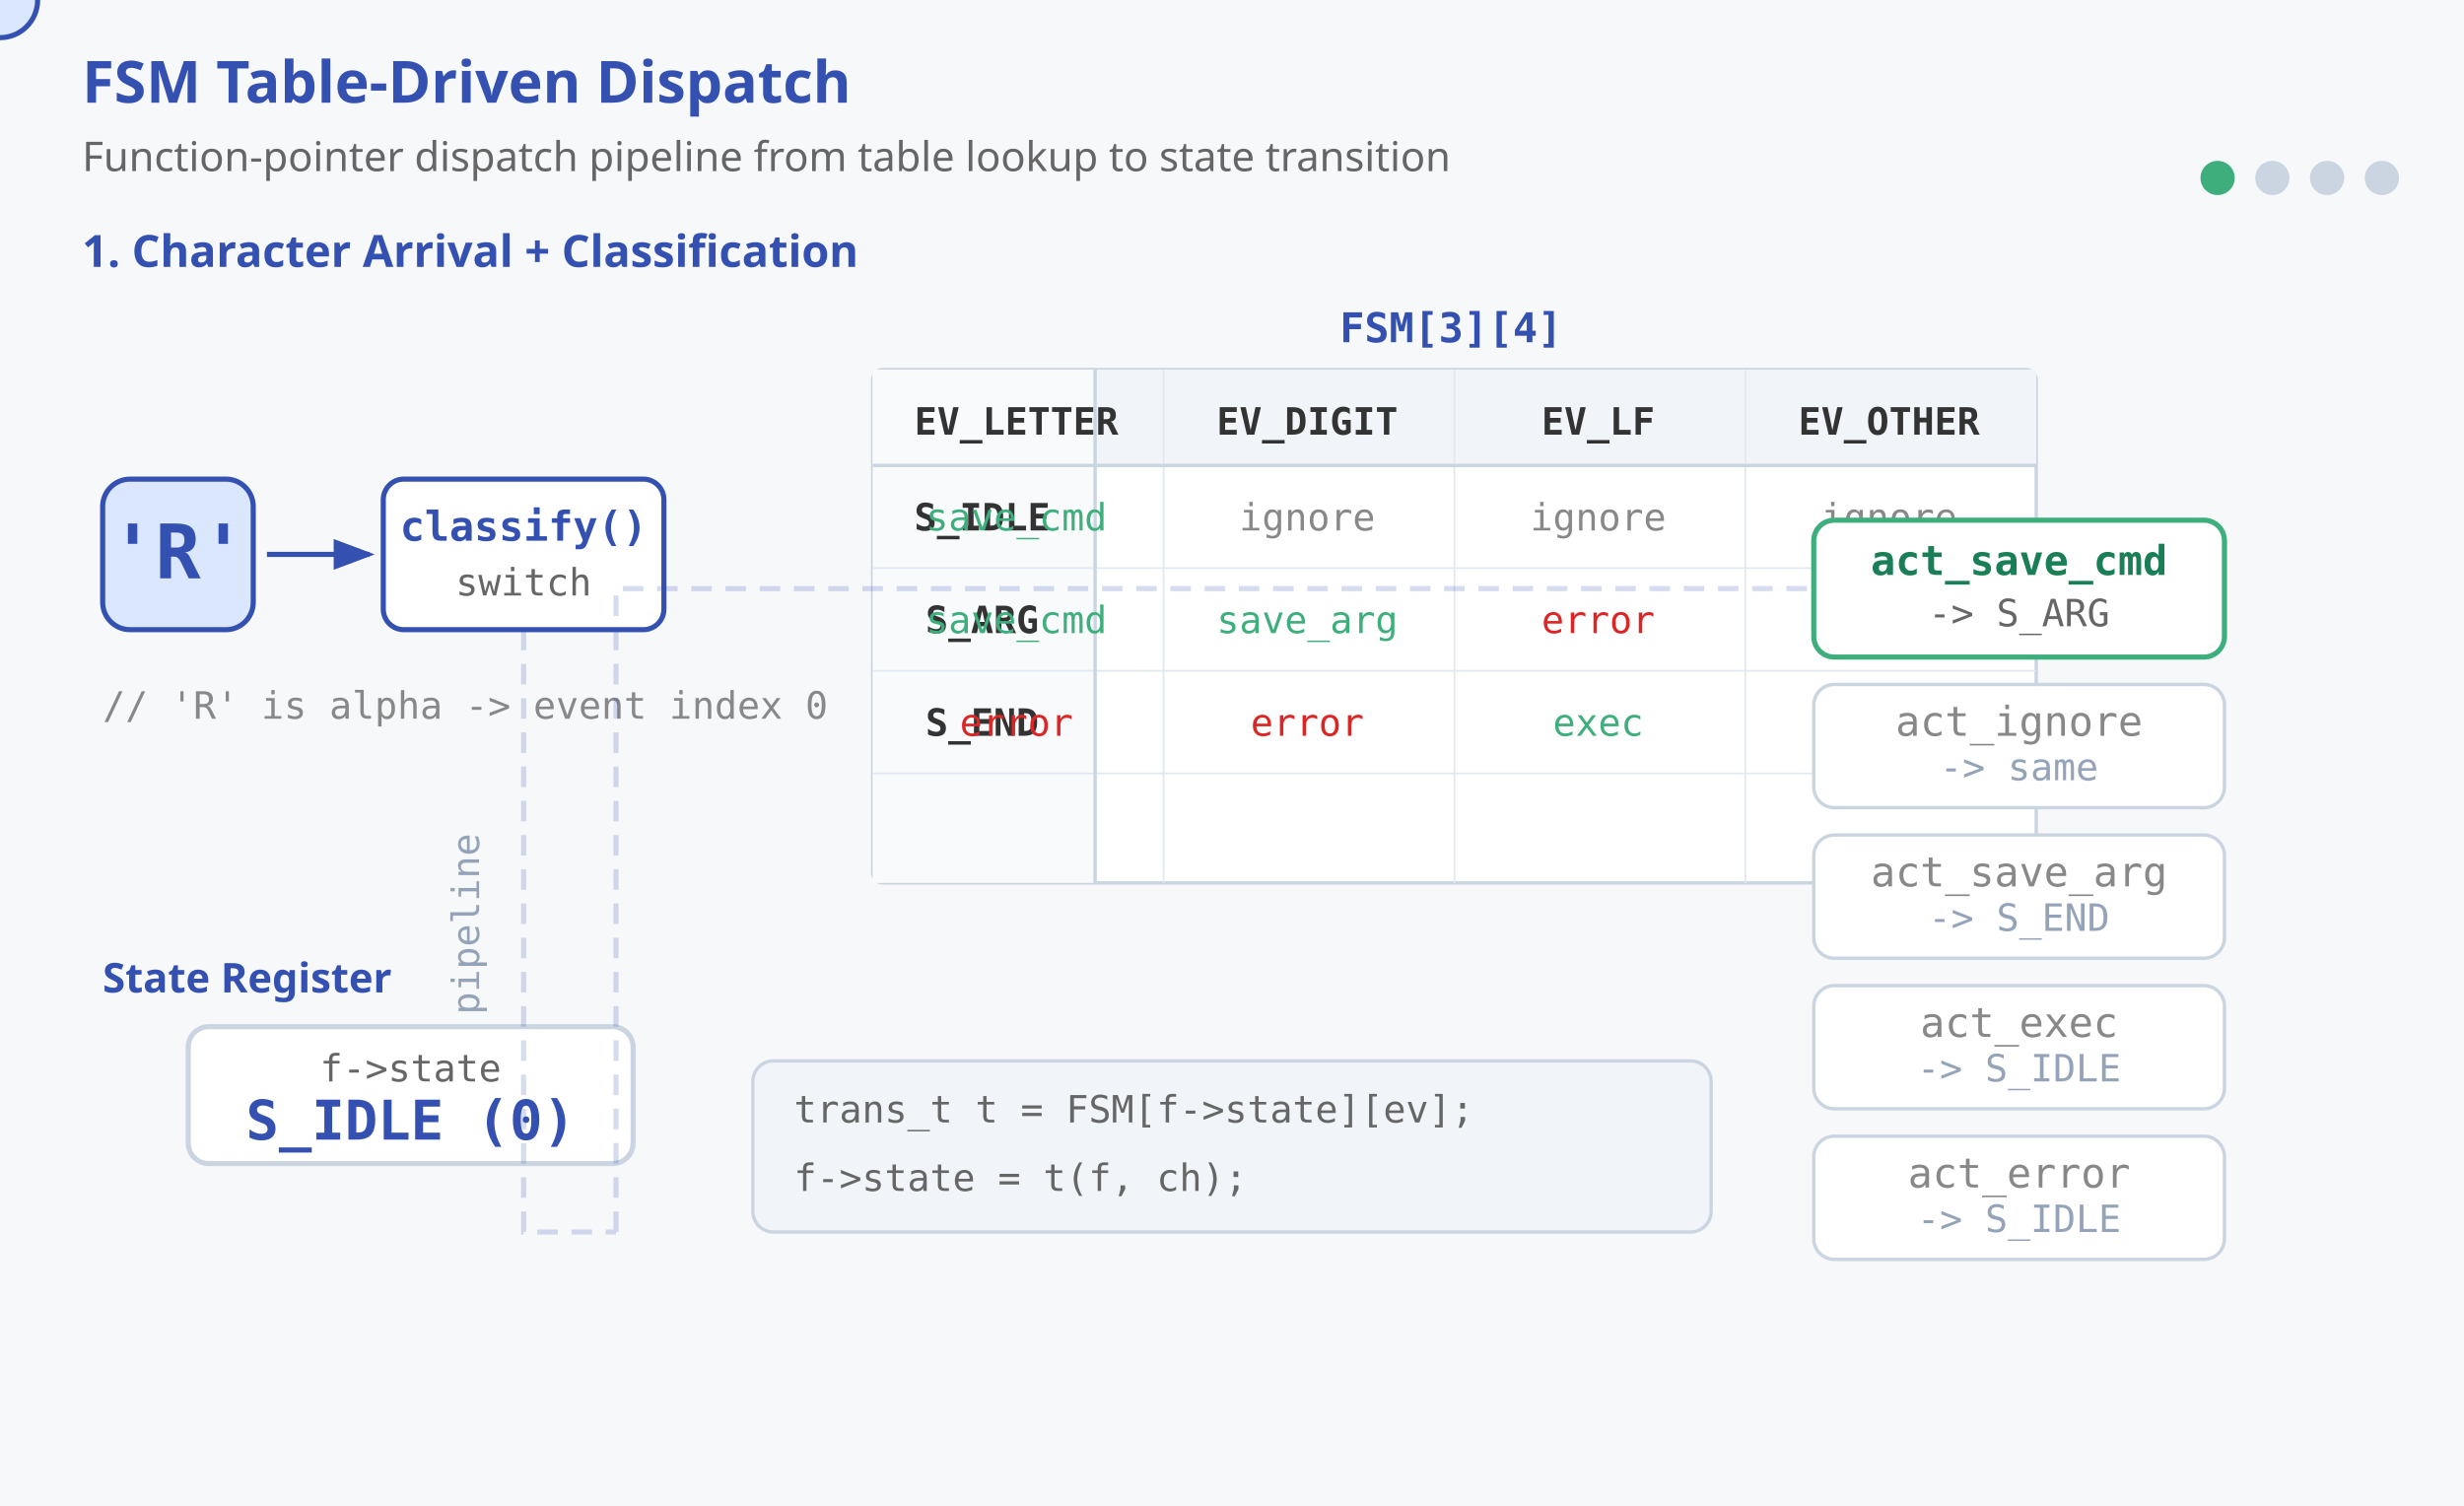
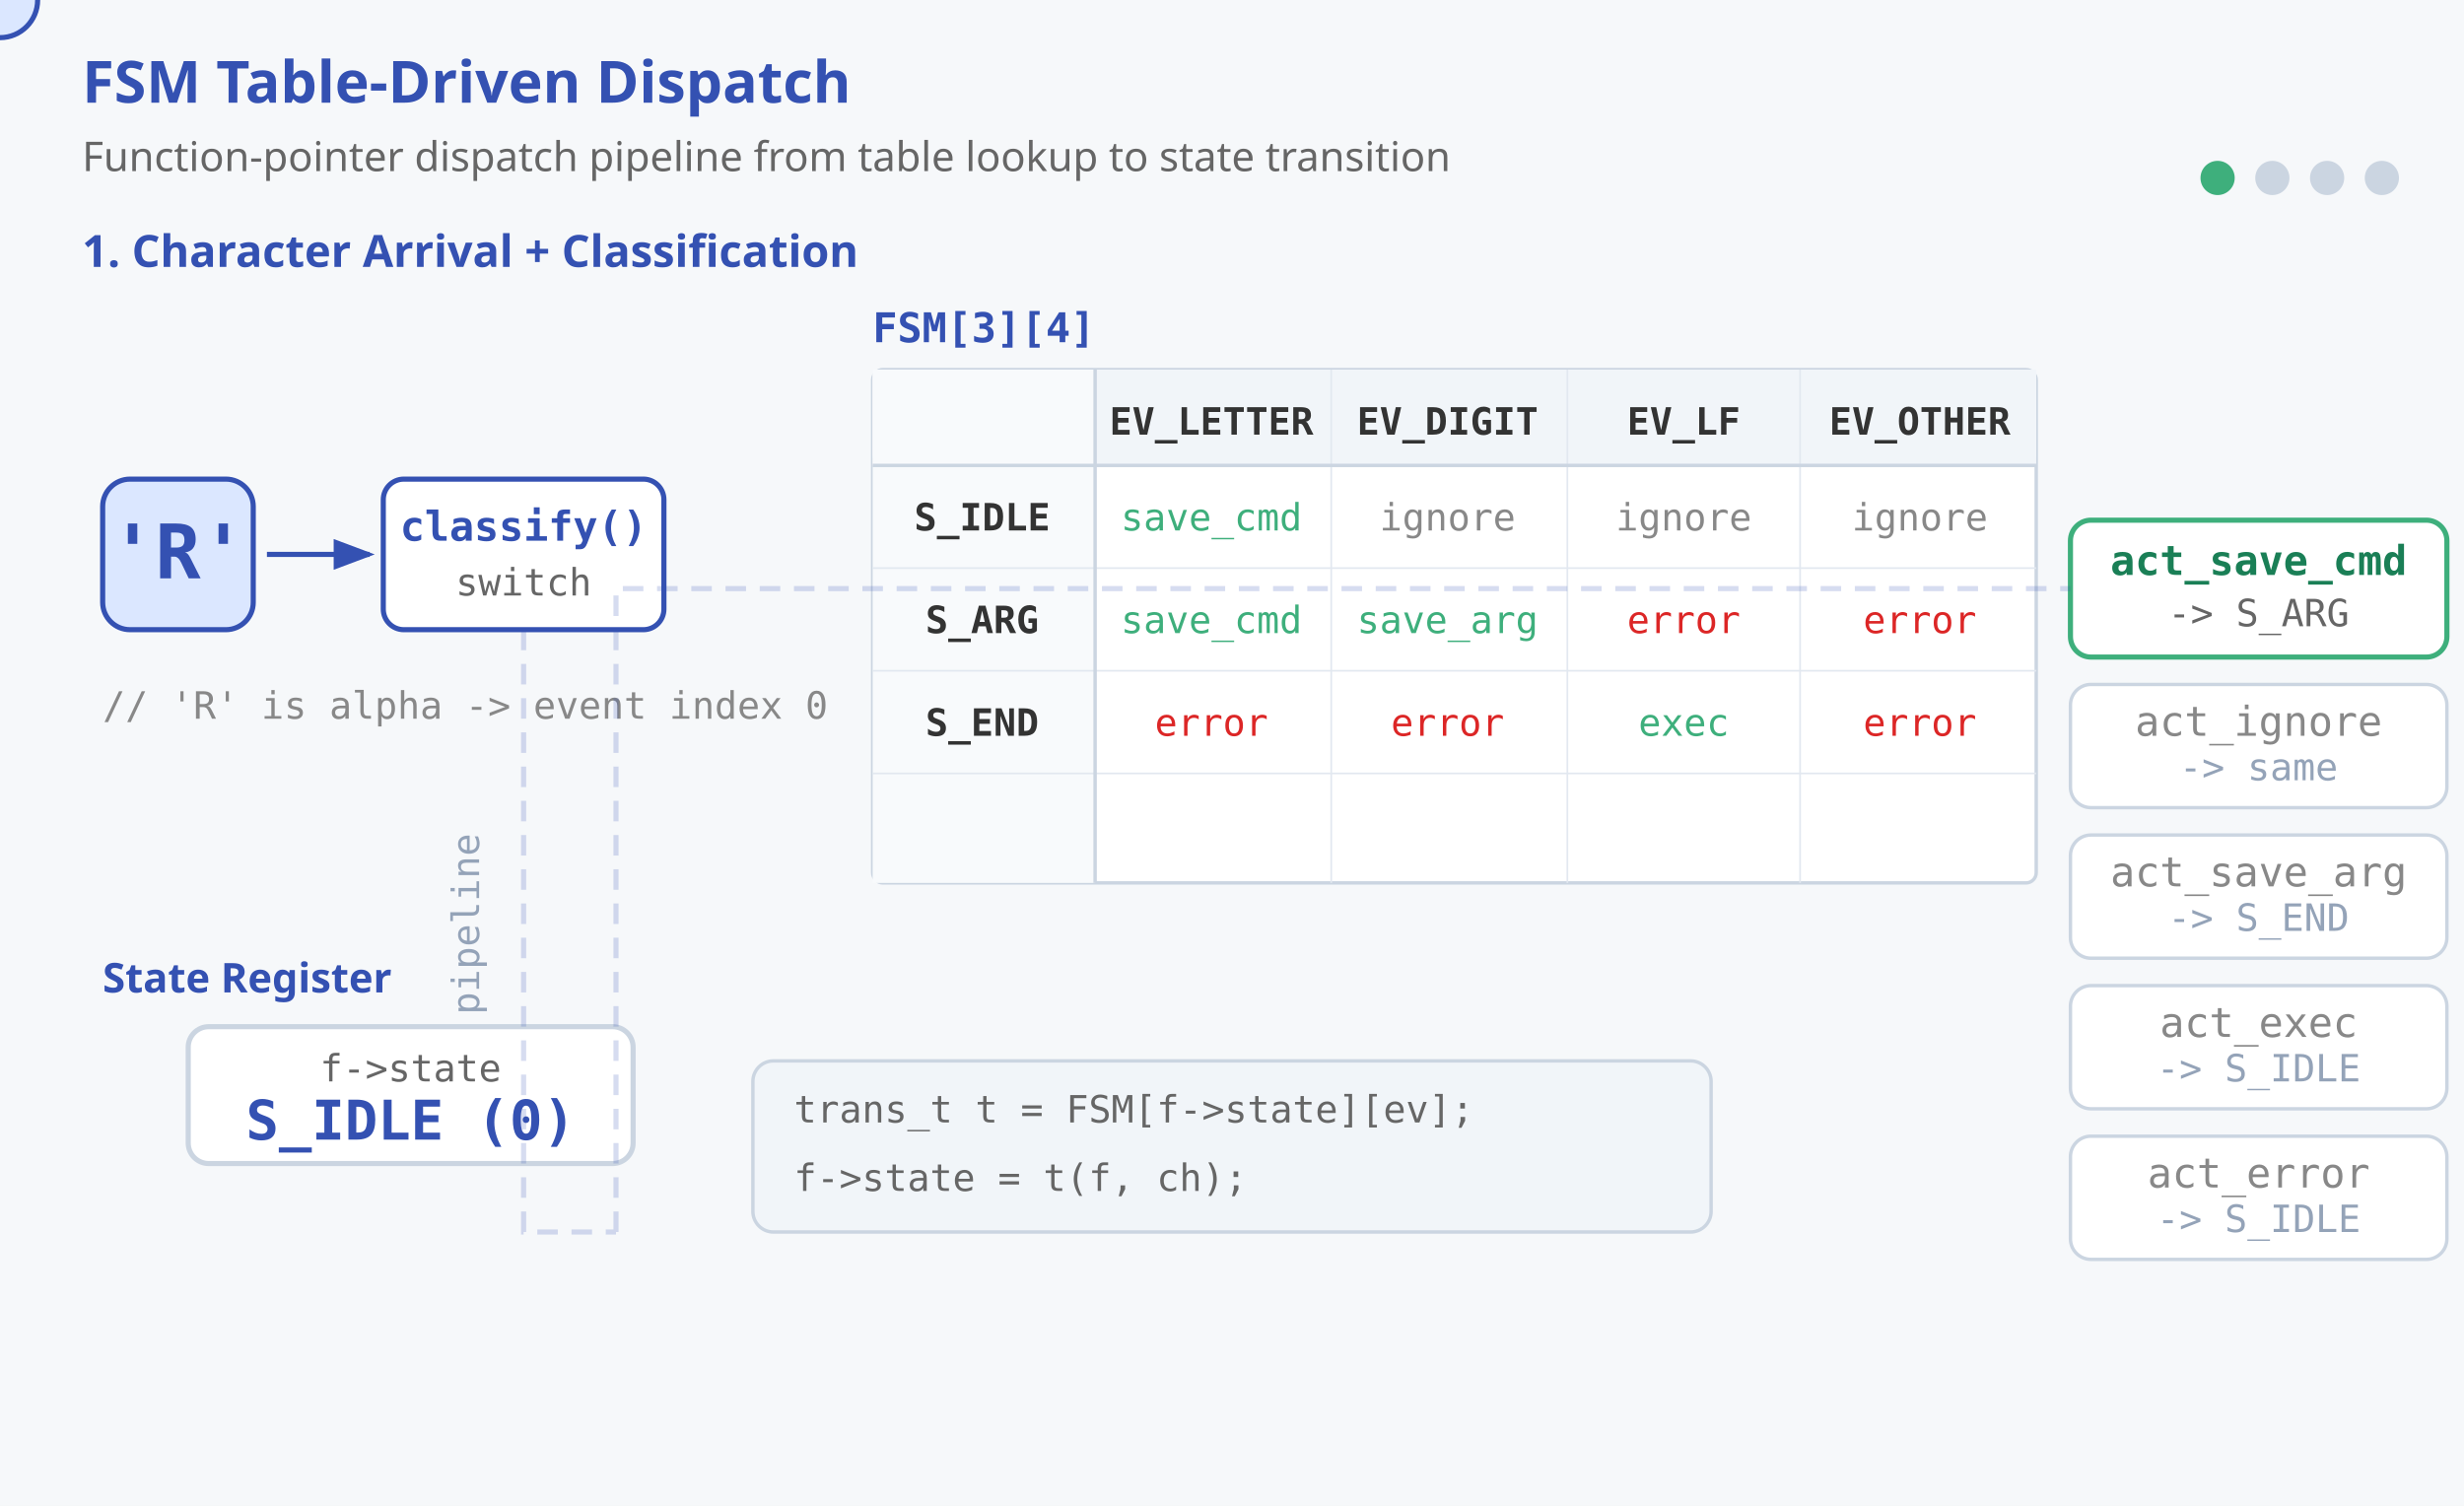
<svg xmlns="http://www.w3.org/2000/svg" viewBox="0 0 720 440">
  <defs>
    <marker id="ah" markerWidth="8" markerHeight="6" refX="7" refY="3" orient="auto">
      <polygon points="0 0,8 3,0 6" fill="#3451b2" />
    </marker>
    <marker id="ahg" markerWidth="8" markerHeight="6" refX="7" refY="3" orient="auto">
      <polygon points="0 0,8 3,0 6" fill="#d97706" />
    </marker>
    <marker id="ahgr" markerWidth="8" markerHeight="6" refX="7" refY="3" orient="auto">
      <polygon points="0 0,8 3,0 6" fill="#3eaf7c" />
    </marker>
  </defs>
  <rect width="720" height="440" fill="#f6f8fa" />
  <text x="24" y="30" font-size="17" font-weight="bold" fill="#3451b2" font-family="sans-serif">FSM Table-Driven Dispatch</text>
  <text x="24" y="50" font-size="12" fill="#666" font-family="sans-serif">Function-pointer dispatch pipeline from table lookup to state transition</text>
  <g transform="translate(648,52)">
    <circle cx="0" cy="0" r="5" fill="#3eaf7c">
      <set attributeName="fill" to="#cbd5e1" begin="3s" />
    </circle>
    <circle cx="16" cy="0" r="5" fill="#cbd5e1">
      <set attributeName="fill" to="#3eaf7c" begin="3s" />
    </circle>
    <circle cx="32" cy="0" r="5" fill="#cbd5e1">
      <set attributeName="fill" to="#3eaf7c" begin="6s" />
    </circle>
    <circle cx="48" cy="0" r="5" fill="#cbd5e1">
      <set attributeName="fill" to="#3eaf7c" begin="9s" />
    </circle>
  </g>
  <g>
+     <set attributeName="opacity" to="0" begin="3s" />
    <text x="24" y="78" font-size="13" font-weight="bold" fill="#3451b2" font-family="sans-serif">1. Character Arrival + Classification</text>
    <rect x="30" y="140" width="44" height="44" rx="8" fill="#dbe7ff" stroke="#3451b2" stroke-width="1.5" />
    <text x="52" y="169" text-anchor="middle" font-size="22" font-weight="bold" fill="#3451b2" font-family="Consolas,monospace">'R'</text>
    <circle r="11" fill="#dbe7ff" stroke="#3451b2" stroke-width="1.5">
-       <animateMotion dur="12s" repeatCount="indefinite" path="M 52,162 L 110,162 L 110,360 L 180,360 L 180,172 L 530,172" keyPoints="0;0.12;0.32;0.52;0.72;1" keyTimes="0;0.15;0.35;0.55;0.75;1" calcMode="linear" />
+       <animateMotion dur="12s" repeatCount="indefinite" path="M 52,162 L 110,162 L 110,360 L 180,360 L 180,172 L 605,172" keyPoints="0;0.12;0.32;0.52;0.72;1" keyTimes="0;0.15;0.35;0.55;0.75;1" calcMode="linear" />
      <set attributeName="opacity" to="0" begin="3s" />
      <set attributeName="opacity" to="1" begin="12s" />
    </circle>
-     <text font-size="13" font-weight="bold" fill="#3451b2" font-family="Consolas,monospace" text-anchor="middle">
-       <animateMotion dur="12s" repeatCount="indefinite" path="M 52,162 L 110,162 L 110,360 L 180,360 L 180,172 L 530,172" keyPoints="0;0.12;0.32;0.52;0.72;1" keyTimes="0;0.15;0.35;0.55;0.75;1" calcMode="linear" />
-       <set attributeName="opacity" to="0" begin="3s" />
-       <set attributeName="opacity" to="1" begin="12s" />
-       R
-     </text>
    <line x1="78" y1="162" x2="108" y2="162" stroke="#3451b2" stroke-width="1.5" marker-end="url(#ah)" />
    <rect x="112" y="140" width="82" height="44" rx="6" fill="#ffffff" stroke="#3451b2" stroke-width="1.5" />
    <text x="153" y="158" text-anchor="middle" font-size="12" font-weight="bold" fill="#3451b2" font-family="Consolas,monospace">classify()</text>
    <text x="153" y="174" text-anchor="middle" font-size="11" fill="#666" font-family="Consolas,monospace">switch</text>
    <g opacity="0">
      <set attributeName="opacity" to="1" begin="1.5s" />
-       <line x1="198" y1="162" x2="248" y2="162" stroke="#3eaf7c" stroke-width="1.5" stroke-dasharray="4,2" marker-end="url(#ahgr)" />
-       <rect x="252" y="144" width="110" height="30" rx="5" fill="#d8f3e5" stroke="#3eaf7c" stroke-width="1" />
-       <text x="307" y="164" text-anchor="middle" font-size="11" font-weight="bold" fill="#1a7f56" font-family="Consolas,monospace">EV_LETTER(0)</text>
+       <line x1="153" y1="184" x2="112" y2="220" stroke="#3eaf7c" stroke-width="1.5" stroke-dasharray="4,2" marker-end="url(#ahgr)" />
+       <rect x="36" y="222" width="120" height="26" rx="5" fill="#d8f3e5" stroke="#3eaf7c" stroke-width="1" />
+       <text x="96" y="239" text-anchor="middle" font-size="11" font-weight="bold" fill="#1a7f56" font-family="Consolas,monospace">EV_LETTER(0)</text>
    </g>
    <text x="30" y="210" font-size="11" fill="#888" font-family="Consolas,monospace">// 'R' is alpha -&gt; event index 0</text>
  </g>
  <g opacity="0">
    <set attributeName="opacity" to="1" begin="3s" />
    <set attributeName="opacity" to="0" begin="6s" />
    <text x="24" y="78" font-size="13" font-weight="bold" fill="#3451b2" font-family="sans-serif">2. Table Lookup: FSM[state][event]</text>
-     <rect x="253" y="197" width="342" height="30" fill="#fdf0d5" opacity="0.5" />
-     <rect x="253" y="197" width="85" height="120" fill="#fdf0d5" opacity="0.3" />
-     <rect x="255" y="197" width="81" height="28" fill="#d97706" opacity="0.25">
+     <rect x="253" y="136" width="342" height="30" fill="#fdf0d5" opacity="0.5" />
+     <rect x="320" y="108" width="69" height="150" fill="#fdf0d5" opacity="0.3" />
+     <rect x="322" y="138" width="65" height="26" fill="#d97706" opacity="0.25">
      <animate attributeName="opacity" values="0.15;0.45;0.15" dur="0.8s" begin="3s" repeatCount="indefinite" />
    </rect>
-     <rect x="255" y="197" width="81" height="28" fill="none" stroke="#d97706" stroke-width="2.5">
+     <rect x="322" y="138" width="65" height="26" fill="none" stroke="#d97706" stroke-width="2.5">
      <animate attributeName="stroke-width" values="2;3.5;2" dur="0.8s" begin="3s" repeatCount="indefinite" />
    </rect>
-     <text x="240" y="215" text-anchor="end" font-size="11" fill="#d97706" font-family="Consolas,monospace" font-weight="bold">state=0</text>
-     <text x="296" y="190" text-anchor="middle" font-size="11" fill="#d97706" font-family="Consolas,monospace" font-weight="bold">event=0</text>
+     <text x="250" y="159" text-anchor="end" font-size="11" fill="#d97706" font-family="Consolas,monospace" font-weight="bold">state=0</text>
+     <text x="354" y="104" text-anchor="middle" font-size="11" fill="#d97706" font-family="Consolas,monospace" font-weight="bold">event=0</text>
    <rect x="400" y="280" width="200" height="28" rx="5" fill="#fdf0d5" stroke="#d97706" stroke-width="1" />
    <text x="500" y="299" text-anchor="middle" font-size="12" fill="#92400e" font-family="Consolas,monospace" font-weight="bold">FSM[0][0] = act_save_cmd</text>
  </g>
  <g opacity="0">
    <set attributeName="opacity" to="1" begin="6s" />
    <set attributeName="opacity" to="0" begin="9s" />
    <text x="24" y="78" font-size="13" font-weight="bold" fill="#3451b2" font-family="sans-serif">3. Indirect Call: blx r3</text>
-     <line x1="336" y1="211" x2="530" y2="172" stroke="#d97706" stroke-width="2" marker-end="url(#ahg)" pathLength="1000" stroke-dasharray="1000">
+     <line x1="390" y1="150" x2="600" y2="170" stroke="#d97706" stroke-width="2" marker-end="url(#ahg)" pathLength="1000" stroke-dasharray="1000">
      <animate attributeName="stroke-dashoffset" from="1000" to="0" dur="0.8s" begin="6.3s" />
    </line>
-     <rect x="388" y="115" width="90" height="30" rx="5" fill="#fdf0d5" stroke="#d97706" stroke-width="1.5" />
-     <text x="433" y="135" text-anchor="middle" font-size="13" font-weight="bold" fill="#92400e" font-family="Consolas,monospace">blx r3</text>
-     <text x="433" y="108" text-anchor="middle" font-size="11" fill="#666" font-family="Consolas,monospace">r3 = &amp;act_save_cmd</text>
-     <rect x="530" y="152" width="120" height="40" rx="6" fill="#d8f3e5" stroke="#3eaf7c" stroke-width="2.5">
+     <rect x="410" y="82" width="90" height="28" rx="5" fill="#fdf0d5" stroke="#d97706" stroke-width="1.5" />
+     <text x="455" y="101" text-anchor="middle" font-size="13" font-weight="bold" fill="#92400e" font-family="Consolas,monospace">blx r3</text>
+     <text x="455" y="74" text-anchor="middle" font-size="11" fill="#666" font-family="Consolas,monospace">r3 = &amp;act_save_cmd</text>
+     <rect x="605" y="152" width="110" height="40" rx="6" fill="#d8f3e5" stroke="#3eaf7c" stroke-width="2.5">
      <animate attributeName="stroke-width" values="2;3.5;2" dur="0.6s" begin="7.5s" repeatCount="indefinite" />
    </rect>
  </g>
  <g opacity="0">
    <set attributeName="opacity" to="1" begin="9s" />
    <text x="24" y="78" font-size="13" font-weight="bold" fill="#3451b2" font-family="sans-serif">4. State Update: f-&gt;state = S_ARG</text>
-     <line x1="530" y1="192" x2="190" y2="360" stroke="#3eaf7c" stroke-width="2" marker-end="url(#ahgr)" pathLength="1000" stroke-dasharray="1000">
+     <line x1="600" y1="192" x2="190" y2="360" stroke="#3eaf7c" stroke-width="2" marker-end="url(#ahgr)" pathLength="1000" stroke-dasharray="1000">
      <animate attributeName="stroke-dashoffset" from="1000" to="0" dur="0.8s" begin="9.3s" />
    </line>
    <text x="380" y="268" font-size="11" fill="#1a7f56" font-family="Consolas,monospace">return S_ARG (1)</text>
    <g opacity="0">
      <set attributeName="opacity" to="1" begin="10.25s" />
      <rect x="55" y="340" width="130" height="40" rx="6" fill="#d8f3e5" stroke="#3eaf7c" stroke-width="2" />
      <text x="120" y="356" text-anchor="middle" font-size="11" fill="#666" font-family="Consolas,monospace">f-&gt;state</text>
      <text x="120" y="373" text-anchor="middle" font-size="16" font-weight="bold" fill="#1a7f56" font-family="Consolas,monospace">S_ARG (1)</text>
    </g>
    <text x="360" y="365" text-anchor="middle" font-size="12" fill="#888" font-family="sans-serif" opacity="0">
      <set attributeName="opacity" to="1" begin="11s" />
      next character...
    </text>
    <text x="360" y="382" text-anchor="middle" font-size="11" fill="#888" font-family="Consolas,monospace" opacity="0">
      <set attributeName="opacity" to="1" begin="11s" />
      loop back to classify()
    </text>
  </g>
  <g>
-     <text x="424" y="100" text-anchor="middle" font-size="12" font-weight="bold" fill="#3451b2" font-family="Consolas,monospace">FSM[3][4]</text>
+     <text x="255" y="100" text-anchor="start" font-size="12" font-weight="bold" fill="#3451b2" font-family="Consolas,monospace">FSM[3][4]</text>
    <rect x="255" y="108" width="340" height="150" rx="3" fill="#ffffff" stroke="#cbd5e1" stroke-width="1" />
    <rect x="255" y="108" width="340" height="28" rx="3" fill="#f1f5f9" />
    <rect x="255" y="108" width="340" height="28" fill="#f1f5f9" />
    <rect x="255" y="108" width="65" height="150" fill="#f8fafc" />
-     <line x1="340" y1="108" x2="340" y2="258" stroke="#e2e8f0" stroke-width="0.5" />
-     <line x1="425" y1="108" x2="425" y2="258" stroke="#e2e8f0" stroke-width="0.5" />
-     <line x1="510" y1="108" x2="510" y2="258" stroke="#e2e8f0" stroke-width="0.5" />
+     <line x1="389" y1="108" x2="389" y2="258" stroke="#e2e8f0" stroke-width="0.5" />
+     <line x1="458" y1="108" x2="458" y2="258" stroke="#e2e8f0" stroke-width="0.5" />
+     <line x1="526" y1="108" x2="526" y2="258" stroke="#e2e8f0" stroke-width="0.5" />
    <line x1="255" y1="136" x2="595" y2="136" stroke="#cbd5e1" stroke-width="1" />
    <line x1="255" y1="166" x2="595" y2="166" stroke="#e2e8f0" stroke-width="0.5" />
    <line x1="255" y1="196" x2="595" y2="196" stroke="#e2e8f0" stroke-width="0.5" />
    <line x1="255" y1="226" x2="595" y2="226" stroke="#e2e8f0" stroke-width="0.5" />
    <line x1="320" y1="108" x2="320" y2="258" stroke="#cbd5e1" stroke-width="1" />
-     <text x="297" y="127" text-anchor="middle" font-size="11" fill="#333" font-family="Consolas,monospace" font-weight="bold">EV_LETTER</text>
-     <text x="382" y="127" text-anchor="middle" font-size="11" fill="#333" font-family="Consolas,monospace" font-weight="bold">EV_DIGIT</text>
-     <text x="467" y="127" text-anchor="middle" font-size="11" fill="#333" font-family="Consolas,monospace" font-weight="bold">EV_LF</text>
-     <text x="552" y="127" text-anchor="middle" font-size="11" fill="#333" font-family="Consolas,monospace" font-weight="bold">EV_OTHER</text>
+     <text x="354" y="127" text-anchor="middle" font-size="11" fill="#333" font-family="Consolas,monospace" font-weight="bold">EV_LETTER</text>
+     <text x="423" y="127" text-anchor="middle" font-size="11" fill="#333" font-family="Consolas,monospace" font-weight="bold">EV_DIGIT</text>
+     <text x="492" y="127" text-anchor="middle" font-size="11" fill="#333" font-family="Consolas,monospace" font-weight="bold">EV_LF</text>
+     <text x="561" y="127" text-anchor="middle" font-size="11" fill="#333" font-family="Consolas,monospace" font-weight="bold">EV_OTHER</text>
    <text x="287" y="155" text-anchor="middle" font-size="11" fill="#333" font-family="Consolas,monospace" font-weight="bold">S_IDLE</text>
    <text x="287" y="185" text-anchor="middle" font-size="11" fill="#333" font-family="Consolas,monospace" font-weight="bold">S_ARG</text>
    <text x="287" y="215" text-anchor="middle" font-size="11" fill="#333" font-family="Consolas,monospace" font-weight="bold">S_END</text>
-     <text x="297" y="155" text-anchor="middle" font-size="11" fill="#3eaf7c" font-family="Consolas,monospace">save_cmd</text>
-     <text x="382" y="155" text-anchor="middle" font-size="11" fill="#888" font-family="Consolas,monospace">ignore</text>
-     <text x="467" y="155" text-anchor="middle" font-size="11" fill="#888" font-family="Consolas,monospace">ignore</text>
-     <text x="552" y="155" text-anchor="middle" font-size="11" fill="#888" font-family="Consolas,monospace">ignore</text>
-     <text x="297" y="185" text-anchor="middle" font-size="11" fill="#3eaf7c" font-family="Consolas,monospace">save_cmd</text>
-     <text x="382" y="185" text-anchor="middle" font-size="11" fill="#3eaf7c" font-family="Consolas,monospace">save_arg</text>
-     <text x="467" y="185" text-anchor="middle" font-size="11" fill="#dc2626" font-family="Consolas,monospace">error</text>
-     <text x="552" y="185" text-anchor="middle" font-size="11" fill="#dc2626" font-family="Consolas,monospace">error</text>
-     <text x="297" y="215" text-anchor="middle" font-size="11" fill="#dc2626" font-family="Consolas,monospace">error</text>
-     <text x="382" y="215" text-anchor="middle" font-size="11" fill="#dc2626" font-family="Consolas,monospace">error</text>
-     <text x="467" y="215" text-anchor="middle" font-size="11" fill="#3eaf7c" font-family="Consolas,monospace">exec</text>
-     <text x="552" y="215" text-anchor="middle" font-size="11" fill="#dc2626" font-family="Consolas,monospace">error</text>
+     <text x="354" y="155" text-anchor="middle" font-size="11" fill="#3eaf7c" font-family="Consolas,monospace">save_cmd</text>
+     <text x="423" y="155" text-anchor="middle" font-size="11" fill="#888" font-family="Consolas,monospace">ignore</text>
+     <text x="492" y="155" text-anchor="middle" font-size="11" fill="#888" font-family="Consolas,monospace">ignore</text>
+     <text x="561" y="155" text-anchor="middle" font-size="11" fill="#888" font-family="Consolas,monospace">ignore</text>
+     <text x="354" y="185" text-anchor="middle" font-size="11" fill="#3eaf7c" font-family="Consolas,monospace">save_cmd</text>
+     <text x="423" y="185" text-anchor="middle" font-size="11" fill="#3eaf7c" font-family="Consolas,monospace">save_arg</text>
+     <text x="492" y="185" text-anchor="middle" font-size="11" fill="#dc2626" font-family="Consolas,monospace">error</text>
+     <text x="561" y="185" text-anchor="middle" font-size="11" fill="#dc2626" font-family="Consolas,monospace">error</text>
+     <text x="354" y="215" text-anchor="middle" font-size="11" fill="#dc2626" font-family="Consolas,monospace">error</text>
+     <text x="423" y="215" text-anchor="middle" font-size="11" fill="#dc2626" font-family="Consolas,monospace">error</text>
+     <text x="492" y="215" text-anchor="middle" font-size="11" fill="#3eaf7c" font-family="Consolas,monospace">exec</text>
+     <text x="561" y="215" text-anchor="middle" font-size="11" fill="#dc2626" font-family="Consolas,monospace">error</text>
  </g>
  <g>
-     <rect x="530" y="152" width="120" height="40" rx="6" fill="#ffffff" stroke="#3eaf7c" stroke-width="1.5" />
-     <text x="590" y="168" text-anchor="middle" font-size="12" fill="#1a7f56" font-family="Consolas,monospace" font-weight="bold">act_save_cmd</text>
-     <text x="590" y="183" text-anchor="middle" font-size="11" fill="#666" font-family="Consolas,monospace">-&gt; S_ARG</text>
-     <rect x="530" y="200" width="120" height="36" rx="6" fill="#ffffff" stroke="#cbd5e1" stroke-width="1" />
-     <text x="590" y="215" text-anchor="middle" font-size="12" fill="#888" font-family="Consolas,monospace">act_ignore</text>
-     <text x="590" y="228" text-anchor="middle" font-size="11" fill="#94a3b8" font-family="Consolas,monospace">-&gt; same</text>
-     <rect x="530" y="244" width="120" height="36" rx="6" fill="#ffffff" stroke="#cbd5e1" stroke-width="1" />
-     <text x="590" y="259" text-anchor="middle" font-size="12" fill="#888" font-family="Consolas,monospace">act_save_arg</text>
-     <text x="590" y="272" text-anchor="middle" font-size="11" fill="#94a3b8" font-family="Consolas,monospace">-&gt; S_END</text>
-     <rect x="530" y="288" width="120" height="36" rx="6" fill="#ffffff" stroke="#cbd5e1" stroke-width="1" />
-     <text x="590" y="303" text-anchor="middle" font-size="12" fill="#888" font-family="Consolas,monospace">act_exec</text>
-     <text x="590" y="316" text-anchor="middle" font-size="11" fill="#94a3b8" font-family="Consolas,monospace">-&gt; S_IDLE</text>
-     <rect x="530" y="332" width="120" height="36" rx="6" fill="#ffffff" stroke="#cbd5e1" stroke-width="1" />
-     <text x="590" y="347" text-anchor="middle" font-size="12" fill="#888" font-family="Consolas,monospace">act_error</text>
-     <text x="590" y="360" text-anchor="middle" font-size="11" fill="#94a3b8" font-family="Consolas,monospace">-&gt; S_IDLE</text>
+     <rect x="605" y="152" width="110" height="40" rx="6" fill="#ffffff" stroke="#3eaf7c" stroke-width="1.5" />
+     <text x="660" y="168" text-anchor="middle" font-size="12" fill="#1a7f56" font-family="Consolas,monospace" font-weight="bold">act_save_cmd</text>
+     <text x="660" y="183" text-anchor="middle" font-size="11" fill="#666" font-family="Consolas,monospace">-&gt; S_ARG</text>
+     <rect x="605" y="200" width="110" height="36" rx="6" fill="#ffffff" stroke="#cbd5e1" stroke-width="1" />
+     <text x="660" y="215" text-anchor="middle" font-size="12" fill="#888" font-family="Consolas,monospace">act_ignore</text>
+     <text x="660" y="228" text-anchor="middle" font-size="11" fill="#94a3b8" font-family="Consolas,monospace">-&gt; same</text>
+     <rect x="605" y="244" width="110" height="36" rx="6" fill="#ffffff" stroke="#cbd5e1" stroke-width="1" />
+     <text x="660" y="259" text-anchor="middle" font-size="12" fill="#888" font-family="Consolas,monospace">act_save_arg</text>
+     <text x="660" y="272" text-anchor="middle" font-size="11" fill="#94a3b8" font-family="Consolas,monospace">-&gt; S_END</text>
+     <rect x="605" y="288" width="110" height="36" rx="6" fill="#ffffff" stroke="#cbd5e1" stroke-width="1" />
+     <text x="660" y="303" text-anchor="middle" font-size="12" fill="#888" font-family="Consolas,monospace">act_exec</text>
+     <text x="660" y="316" text-anchor="middle" font-size="11" fill="#94a3b8" font-family="Consolas,monospace">-&gt; S_IDLE</text>
+     <rect x="605" y="332" width="110" height="36" rx="6" fill="#ffffff" stroke="#cbd5e1" stroke-width="1" />
+     <text x="660" y="347" text-anchor="middle" font-size="12" fill="#888" font-family="Consolas,monospace">act_error</text>
+     <text x="660" y="360" text-anchor="middle" font-size="11" fill="#94a3b8" font-family="Consolas,monospace">-&gt; S_IDLE</text>
  </g>
  <g>
    <text x="30" y="290" font-size="12" font-weight="bold" fill="#3451b2" font-family="sans-serif">State Register</text>
    <g>
      <rect x="55" y="300" width="130" height="40" rx="6" fill="#ffffff" stroke="#cbd5e1" stroke-width="1.5" />
      <text x="120" y="316" text-anchor="middle" font-size="11" fill="#666" font-family="Consolas,monospace">f-&gt;state</text>
      <text x="120" y="333" text-anchor="middle" font-size="16" font-weight="bold" fill="#3451b2" font-family="Consolas,monospace">S_IDLE (0)</text>
      <set attributeName="opacity" to="0" begin="10s" />
    </g>
  </g>
  <g>
    <rect x="220" y="310" width="280" height="50" rx="6" fill="#f1f5f9" stroke="#cbd5e1" stroke-width="1" />
    <text x="232" y="328" font-size="11" fill="#666" font-family="Consolas,monospace">trans_t t = FSM[f-&gt;state][ev];</text>
    <text x="232" y="348" font-size="11" fill="#666" font-family="Consolas,monospace">f-&gt;state = t(f, ch);</text>
  </g>
-   <path d="M 153,184 L 153,360 L 180,360 M 180,360 L 180,172 L 530,172" fill="none" stroke="#3451b2" stroke-width="1.5" stroke-dasharray="6,4" opacity="0.2" pathLength="1000">
+   <path d="M 153,184 L 153,360 L 180,360 M 180,360 L 180,172 L 605,172" fill="none" stroke="#3451b2" stroke-width="1.5" stroke-dasharray="6,4" opacity="0.2" pathLength="1000">
    <animate attributeName="stroke-dashoffset" from="1000" to="0" dur="4s" repeatCount="indefinite" />
  </path>
  <text x="140" y="270" font-size="11" fill="#94a3b8" font-family="Consolas,monospace" transform="rotate(-90,140,270)" text-anchor="middle">pipeline</text>
</svg>
